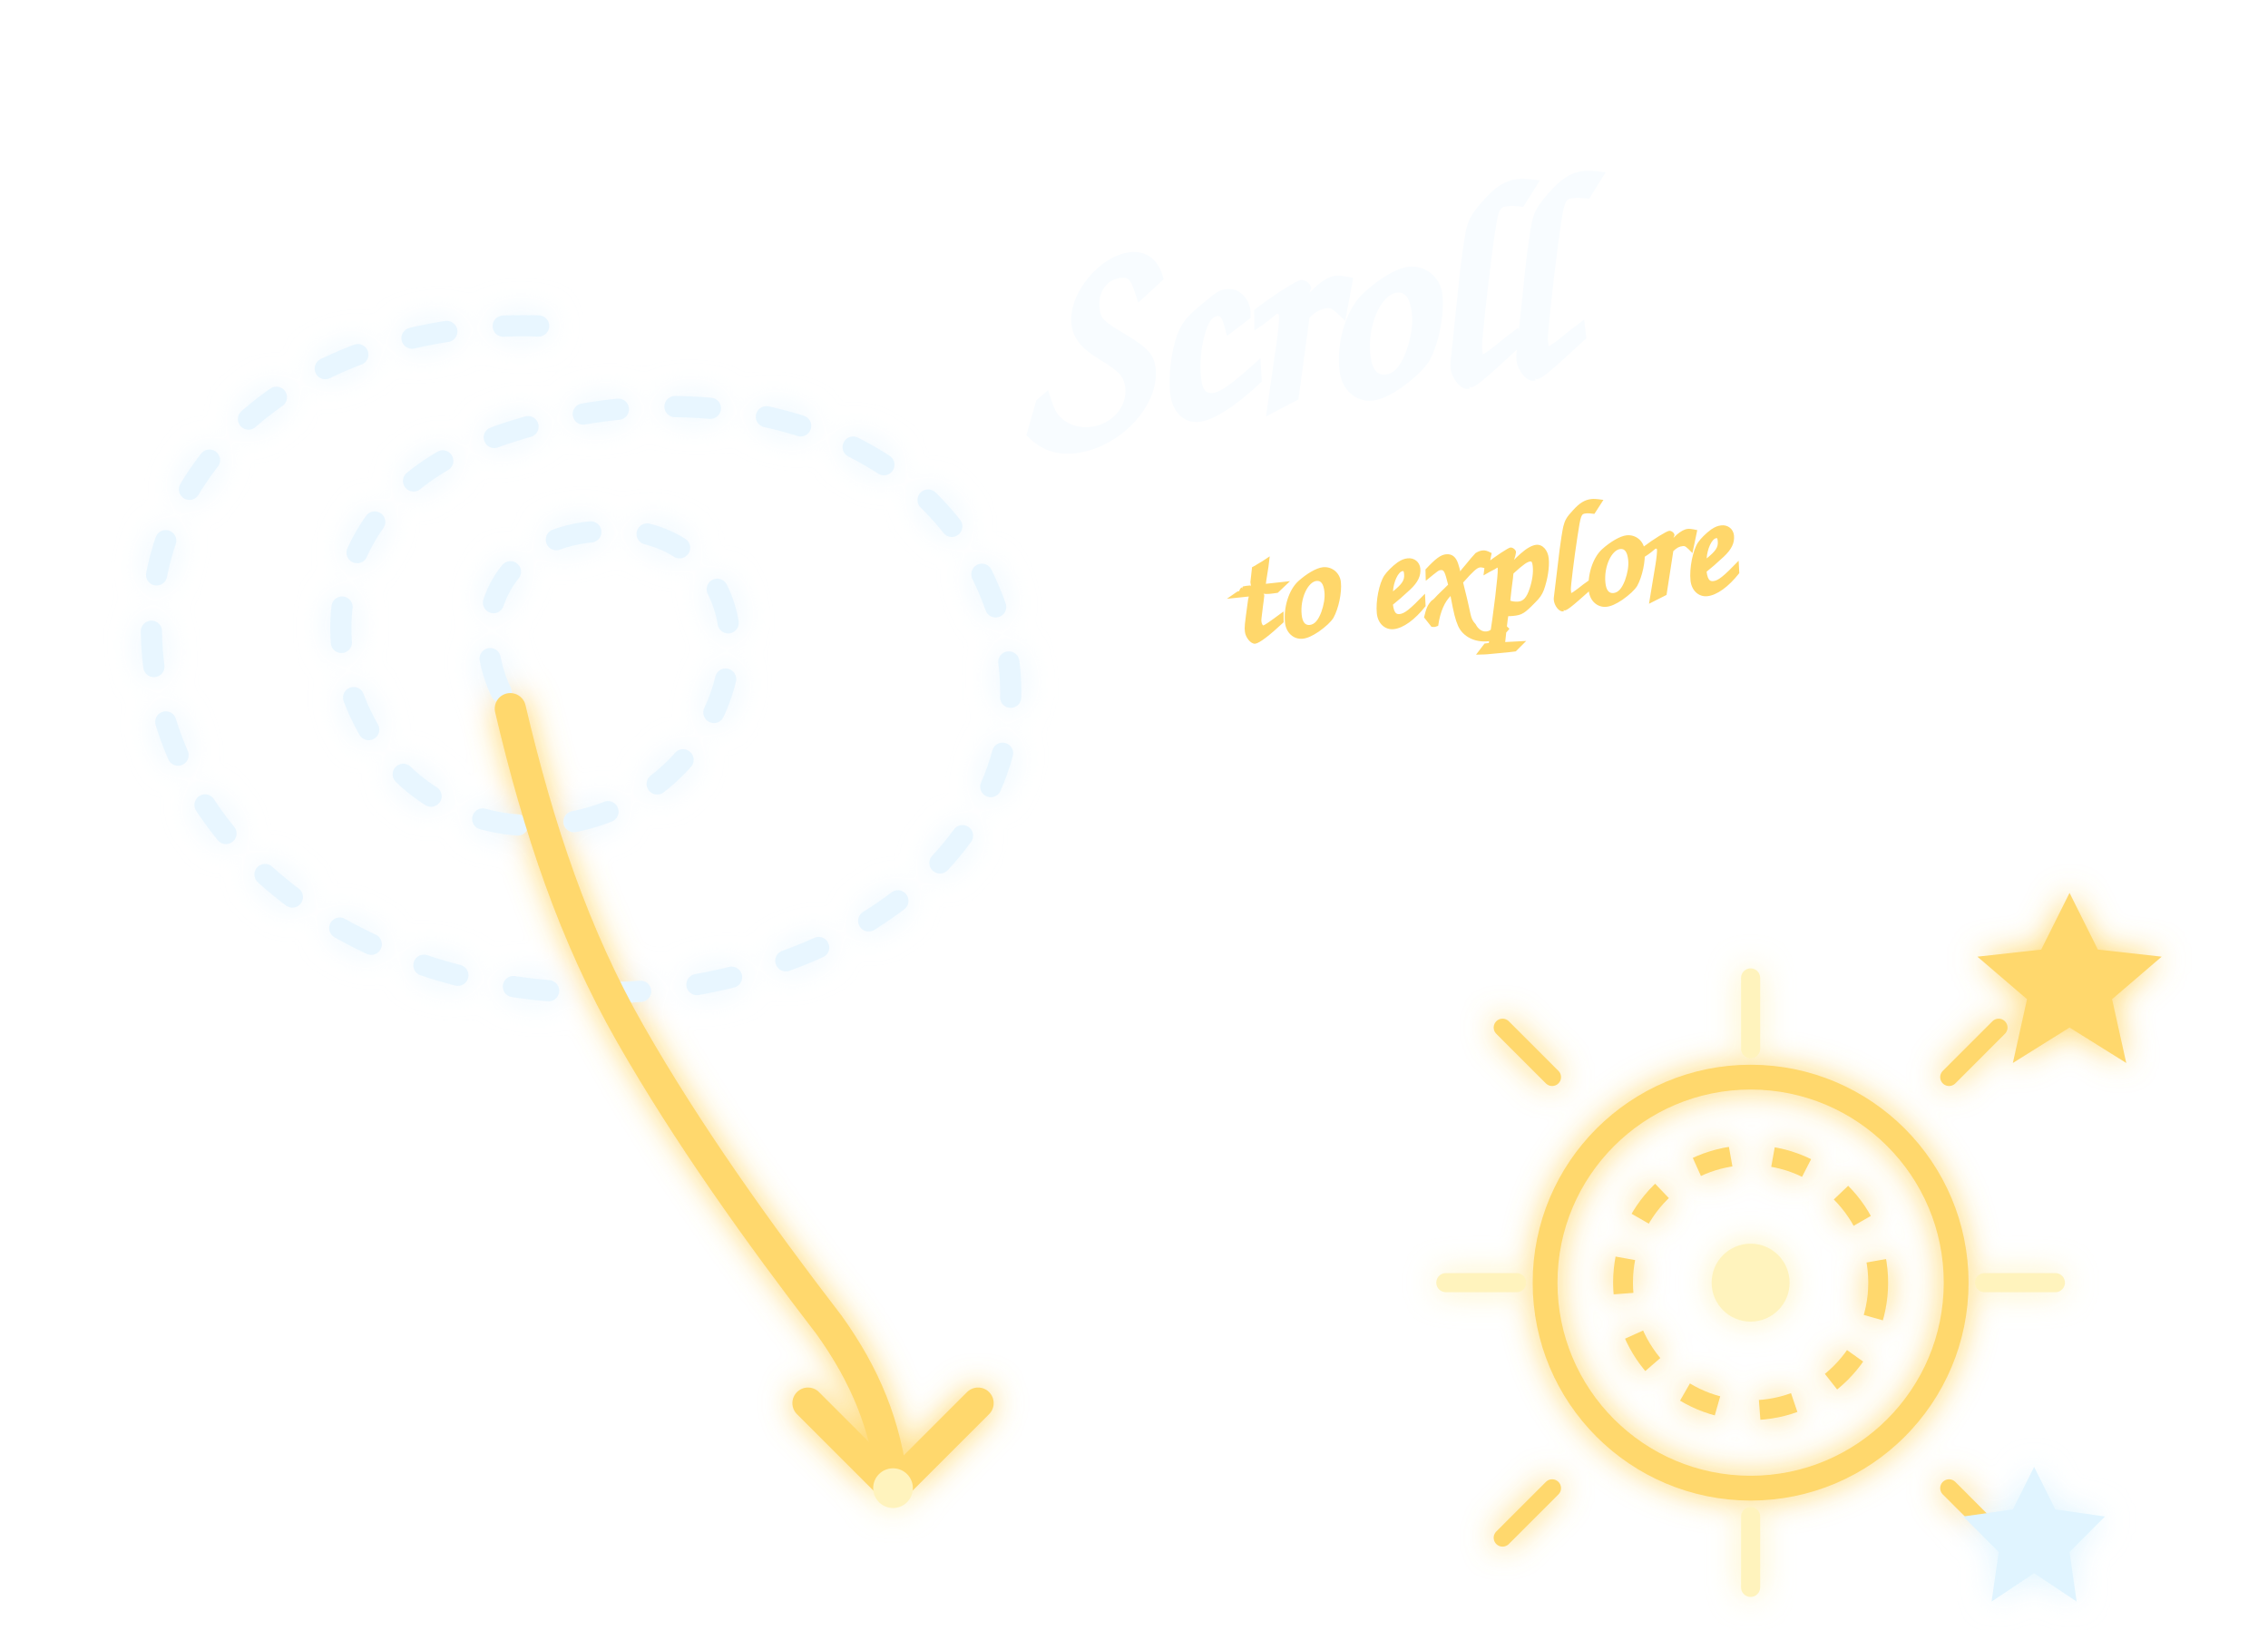
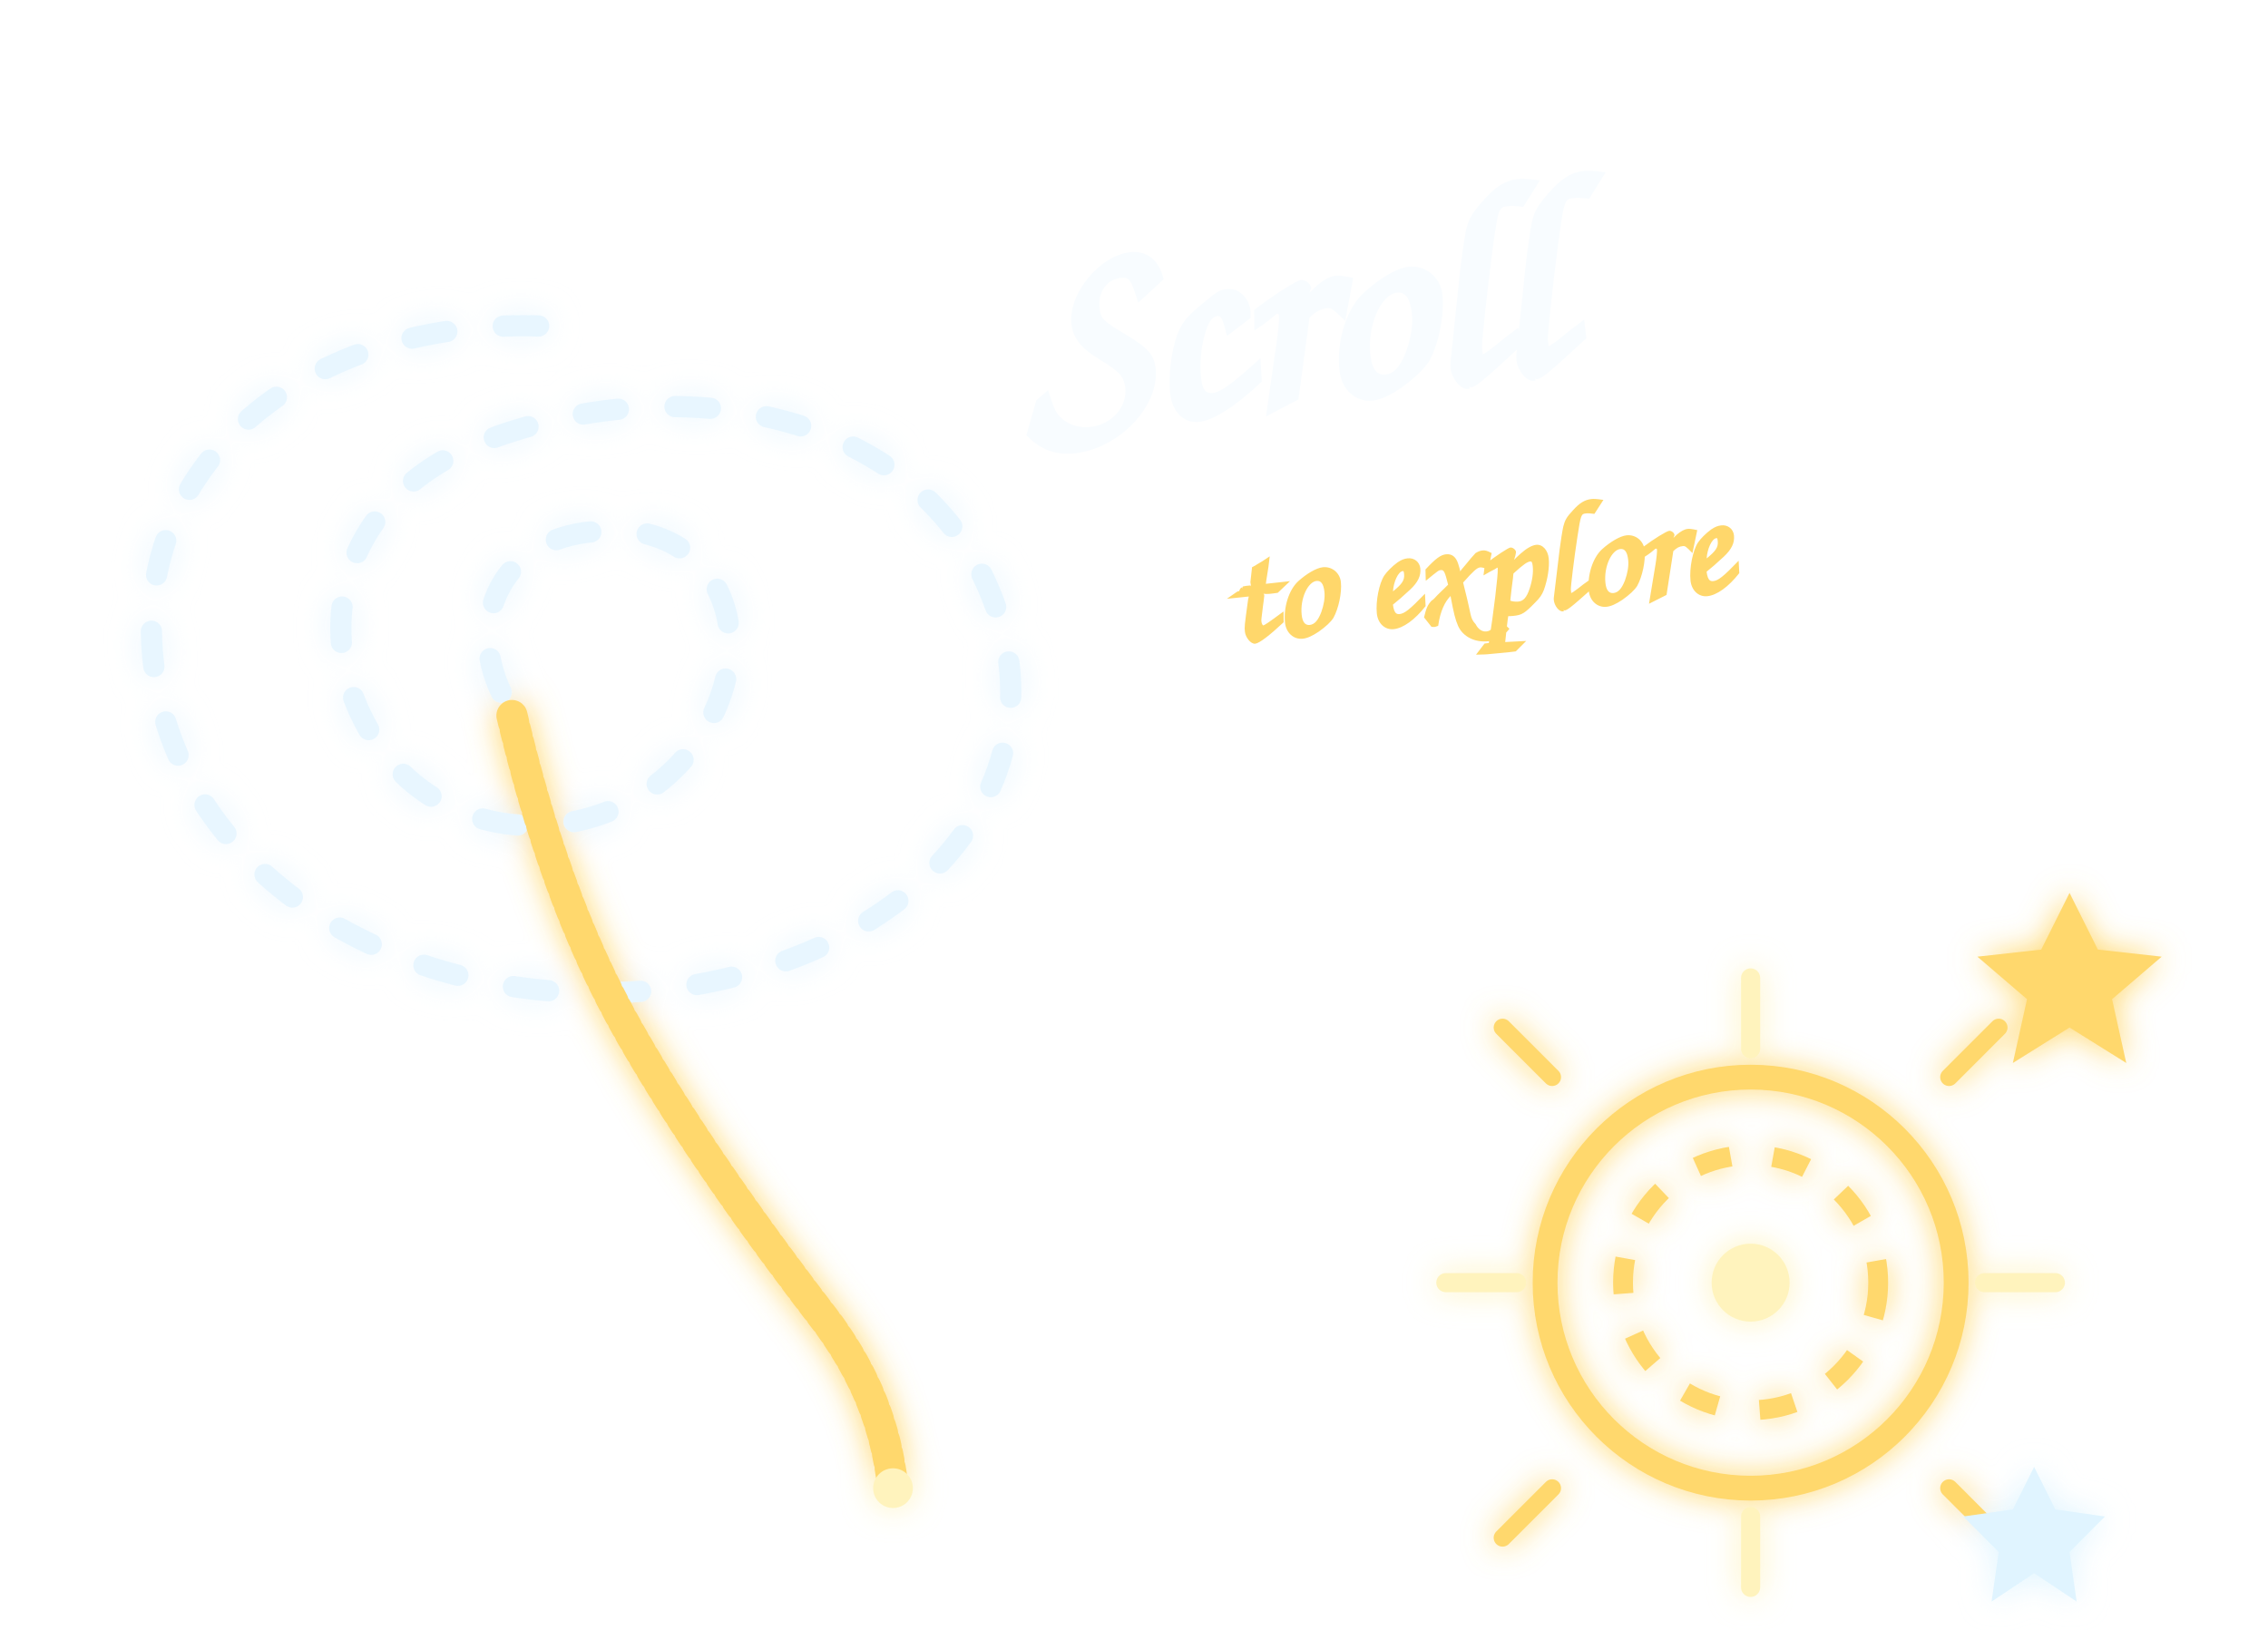
<svg xmlns="http://www.w3.org/2000/svg" viewBox="0 0 320 230" fill="none">
  <defs>
    <filter id="cueGlow" x="-50%" y="-50%" width="200%" height="200%">
      <feGaussianBlur stdDeviation="2.2" result="blur" />
      <feMerge>
        <feMergeNode in="blur" />
        <feMergeNode in="SourceGraphic" />
      </feMerge>
    </filter>
  </defs>
  <g opacity="0.98" filter="url(#cueGlow)">
-     <path d="M76 46 C42 45 17 67 22 96 C27 126 61 145 98 139 C132 133 151 108 139 82 C128 58 96 52 69 62 C47 70 43 91 54 106 C66 122 91 119 100 102 C108 87 99 73 84 75 C70 76 65 89 72 100" stroke="#e8f6ff" stroke-width="3" stroke-linecap="round" stroke-dasharray="5 8" />
+     <path d="M76 46 C42 45 17 67 22 96 C27 126 61 145 98 139 C132 133 151 108 139 82 C128 58 96 52 69 62 C47 70 43 91 54 106 C66 122 91 119 100 102 C108 87 99 73 84 75 C70 76 65 89 72 100" stroke="#e8f6ff" stroke-width="3" stroke-linecap="round" stroke-dasharray="5 8">
+       <animate attributeName="stroke-dashoffset" values="0;-13;0" dur="6s" repeatCount="indefinite" />
+     </path>
    <g>
      <animateTransform attributeName="transform" attributeType="XML" type="translate" values="0 0;0 3;0 0" dur="3.8s" repeatCount="indefinite" calcMode="easeInOut" />
-       <path d="M72 100 C76 117 81 132 89 146 C97 160 107 174 117 187 C122 194 125 201 126 210" stroke="#ffd76b" stroke-width="4.4" stroke-linecap="round" stroke-linejoin="round" />
-       <path d="M114 198 L126 210 L138 198" stroke="#ffd76b" stroke-width="4.4" stroke-linecap="round" stroke-linejoin="round" />
+       <path d="M72 100 C76 117 81 132 89 146 C97 160 107 174 117 187 C122 194 125 201 126 210" stroke="#ffd76b" stroke-width="4.4" stroke-linecap="round" stroke-linejoin="round" pathLength="1" stroke-dasharray="1" stroke-dashoffset="1">
+         <animate attributeName="stroke-dashoffset" values="1;0;0;1" dur="4.8s" repeatCount="indefinite" calcMode="easeInOut" />
+       </path>
+       <path d="M114 198 L126 210 L138 198" stroke="#ffd76b" stroke-width="4.4" stroke-linecap="round" stroke-linejoin="round" opacity="0">
+         <animate attributeName="opacity" values="0;0;1;1;0" dur="4.8s" repeatCount="indefinite" calcMode="easeInOut" />
+       </path>
      <circle cx="126" cy="210" r="2.8" fill="#fff3bc">
        <animate attributeName="r" values="2.8;4.2;2.8" dur="1.9s" repeatCount="indefinite" />
-         <animate attributeName="opacity" values="0.7;1;0.7" dur="1.9s" repeatCount="indefinite" />
+         <animate attributeName="opacity" values="0.65;1;0.65" dur="1.9s" repeatCount="indefinite" />
      </circle>
    </g>
    <g>
      <animateTransform attributeName="transform" attributeType="XML" type="scale" values="1;1.035;1" dur="3.6s" repeatCount="indefinite" />
      <circle cx="247" cy="181" r="29" stroke="#ffd76b" stroke-width="3.5" />
      <circle cx="247" cy="181" r="18" stroke="#ffd76b" stroke-width="2.8" stroke-dasharray="5 6" />
      <circle cx="247" cy="181" r="5.5" fill="#fff3bc" />
      <path d="M247 138 L247 148 M247 214 L247 224 M204 181 L214 181 M280 181 L290 181" stroke="#fff3bc" stroke-width="2.7" stroke-linecap="round" />
      <path d="M219 152 L212 145 M275 152 L282 145 M219 210 L212 217 M275 210 L282 217" stroke="#ffd76b" stroke-width="2.5" stroke-linecap="round" />
    </g>
    <path d="M292 126 l4 8 9 1 -7 6 2 9 -8 -5 -8 5 2 -9 -7 -6 9 -1z" fill="#ffd76b">
      <animate attributeName="opacity" values="0.35;1;0.35" dur="2.8s" repeatCount="indefinite" />
    </path>
    <path d="M287 207 l3 6 7 1 -5 5 1 7 -6 -4 -6 4 1 -7 -5 -5 7 -1z" fill="#dff4ff">
      <animate attributeName="opacity" values="0.45;1;0.45" dur="3.2s" repeatCount="indefinite" begin="0.5s" />
    </path>
  </g>
  <text x="145" y="62" fill="#f8fcff" font-size="39" font-family="cursive" font-style="italic" font-weight="700" transform="rotate(-7 145 62)">Scroll</text>
  <text x="173" y="91" fill="#ffd76b" font-size="21" font-family="cursive" font-style="italic" font-weight="700" transform="rotate(-6 173 91)">to explore</text>
</svg>
